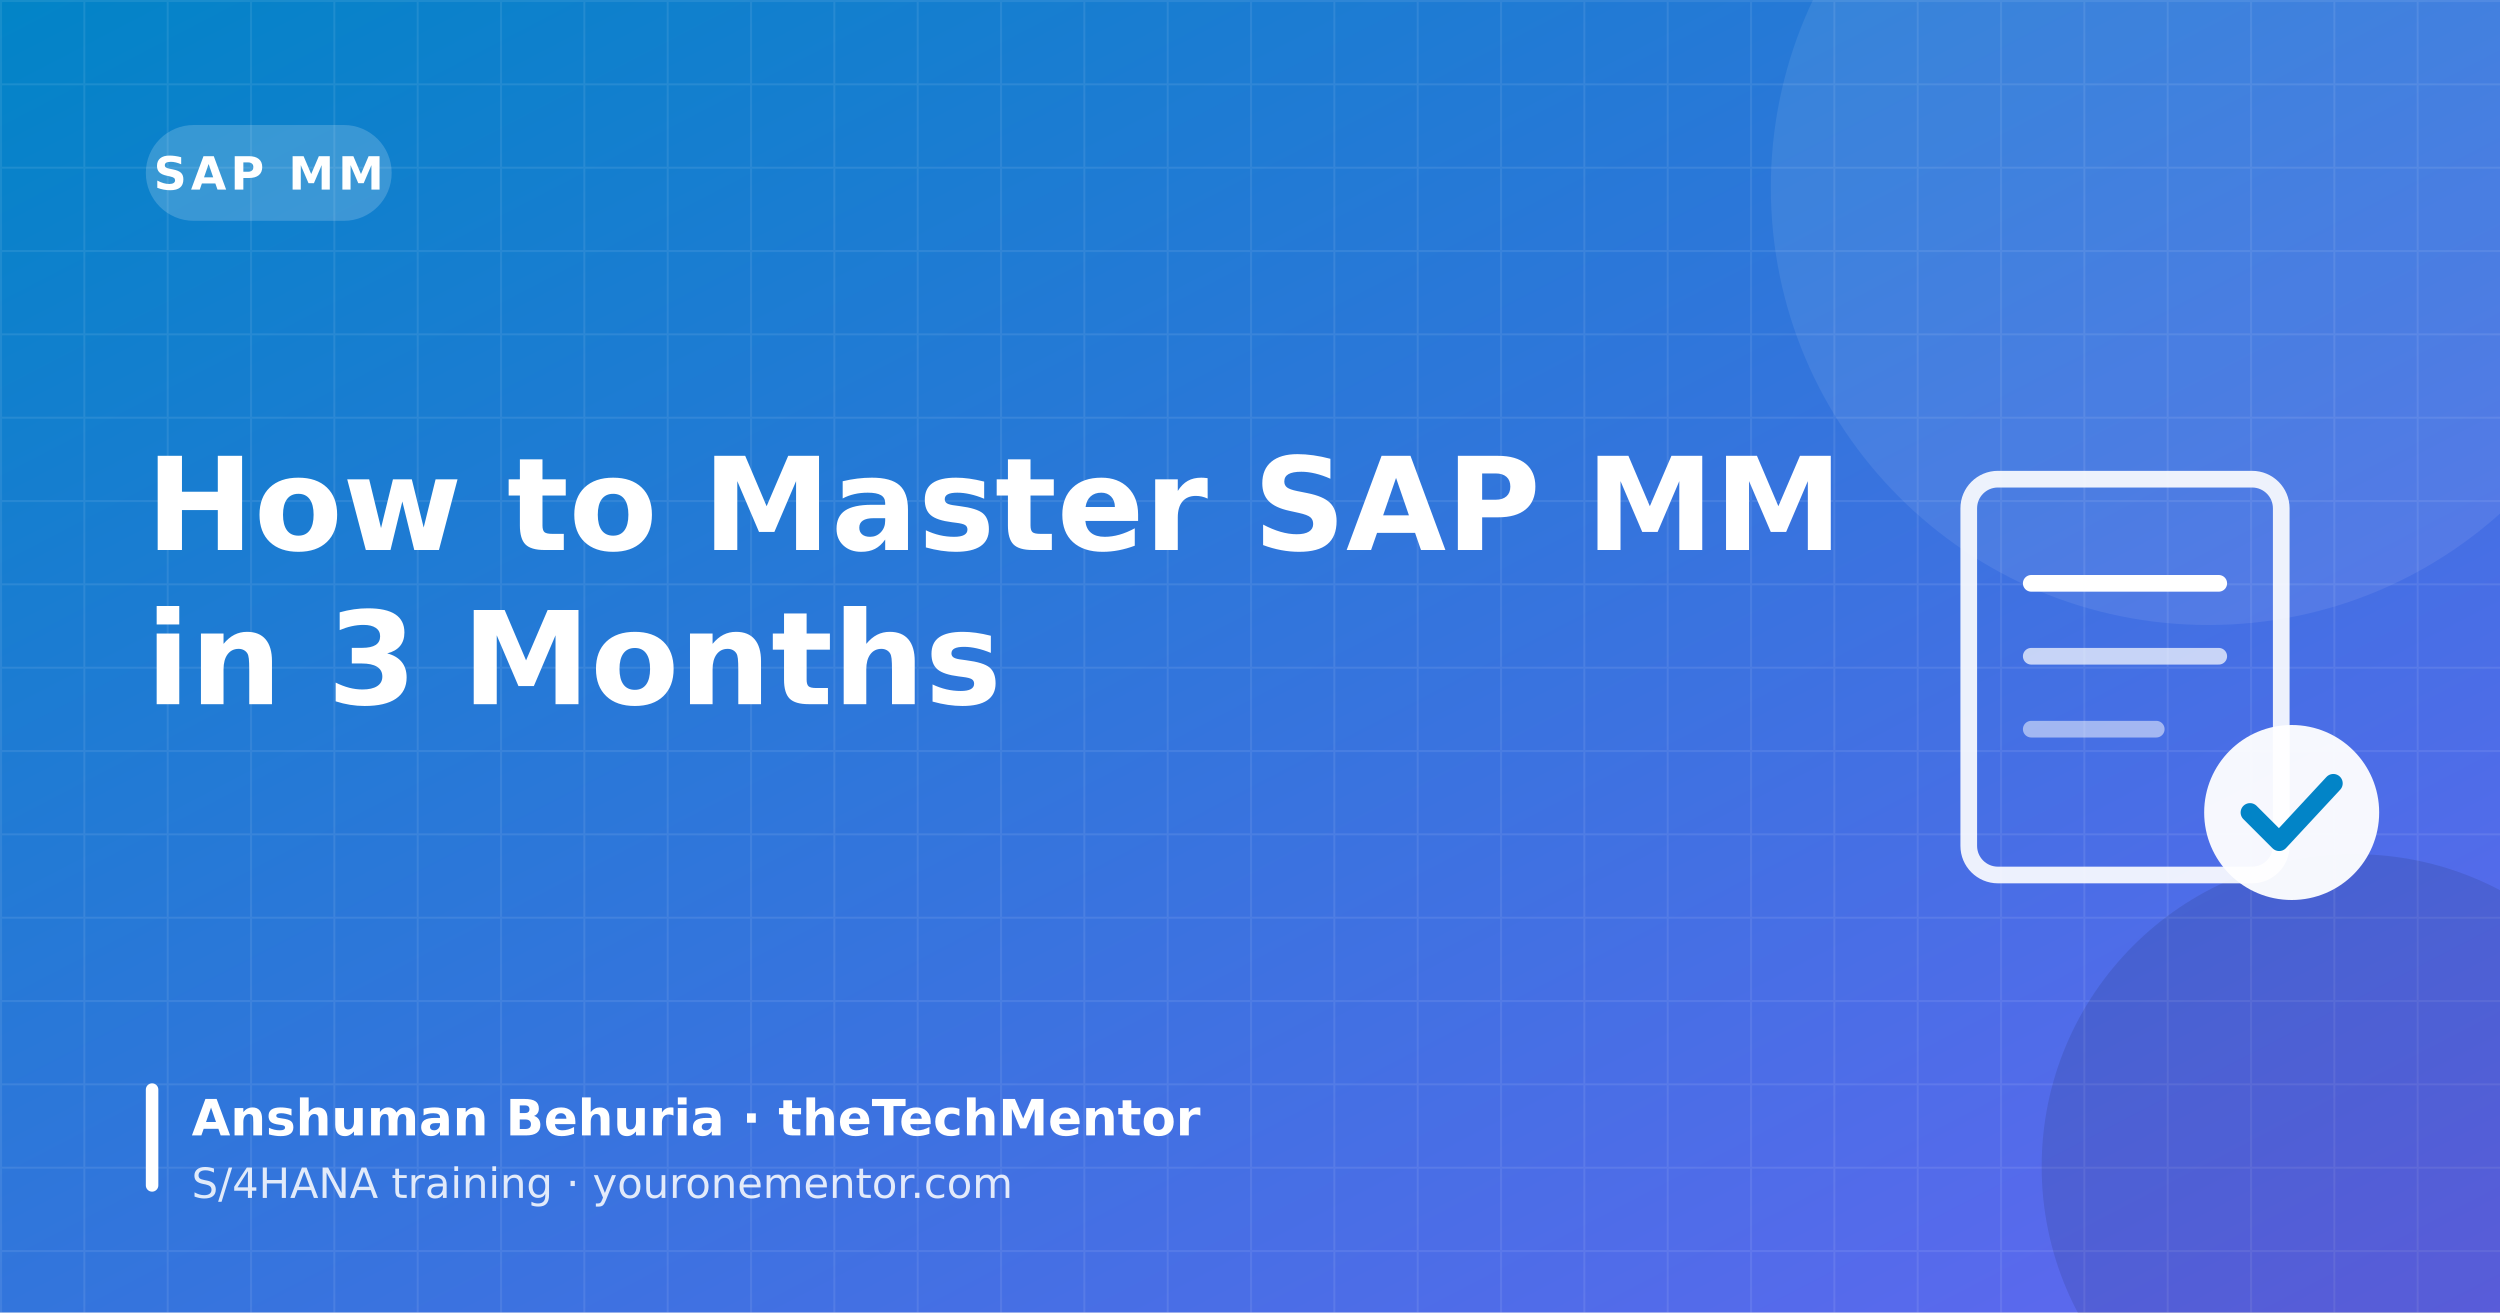
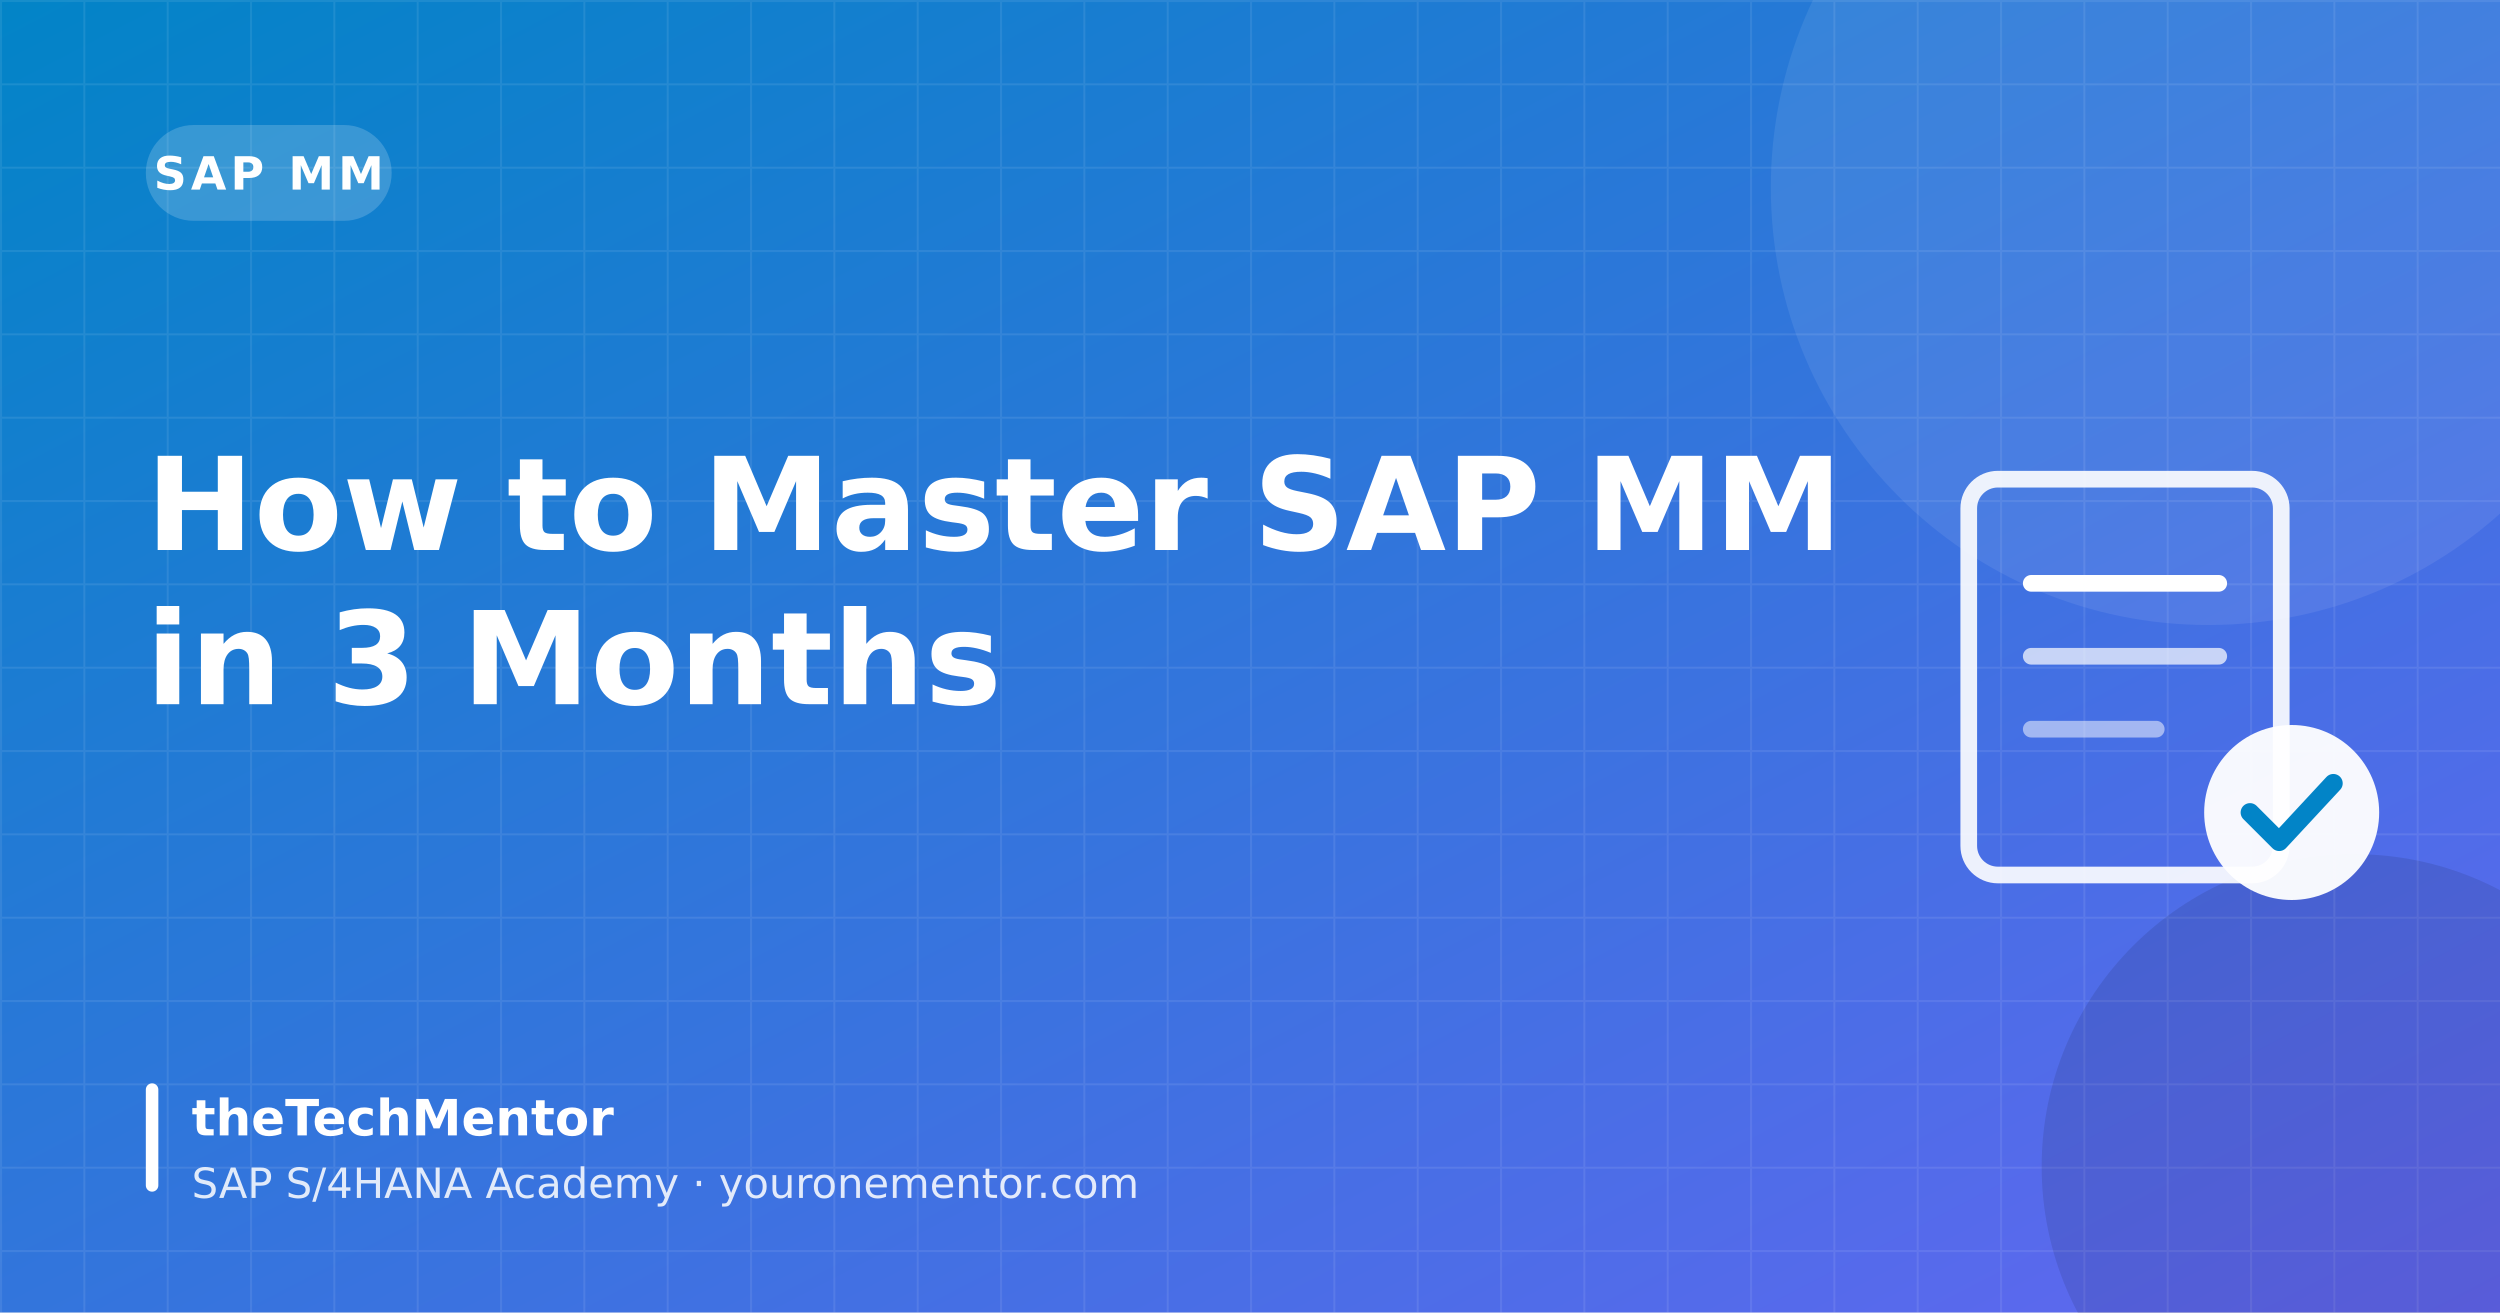
<svg xmlns="http://www.w3.org/2000/svg" width="1200" height="630" viewBox="0 0 1200 630">
  <defs>
    <linearGradient id="bg" x1="0" y1="0" x2="1" y2="1">
      <stop offset="0" stop-color="#0284c7" />
      <stop offset="1" stop-color="#6366f1" />
    </linearGradient>
    <pattern id="grid" width="40" height="40" patternUnits="userSpaceOnUse">
      <path d="M40 0 H0 V40" fill="none" stroke="#ffffff" stroke-opacity=".08" stroke-width="2" />
    </pattern>
  </defs>
  <rect width="1200" height="630" fill="url(#bg)" />
  <rect width="1200" height="630" fill="url(#grid)" />
  <circle cx="1060" cy="90" r="210" fill="#ffffff" opacity=".08" />
  <circle cx="1130" cy="560" r="150" fill="#000000" opacity=".10" />
  <rect x="70" y="60" width="118" height="46" rx="23" fill="#ffffff" opacity=".18" />
  <text x="129" y="91" font-family="DejaVu Sans, Inter, Arial, sans-serif" font-size="22" font-weight="700" fill="#ffffff" text-anchor="middle" letter-spacing="2">SAP MM</text>
  <text x="70" y="264" font-family="DejaVu Sans, Inter, Arial, sans-serif" font-size="62" font-weight="800" fill="#ffffff">How to Master SAP MM</text>
  <text x="70" y="338" font-family="DejaVu Sans, Inter, Arial, sans-serif" font-size="62" font-weight="800" fill="#ffffff">in 3 Months</text>
  <g transform="translate(905 200)">
    <rect x="40" y="30" width="150" height="190" rx="14" fill="none" stroke="#fff" stroke-width="8" opacity=".9" />
    <line x1="70" y1="80" x2="160" y2="80" stroke="#fff" stroke-width="8" stroke-linecap="round" />
    <line x1="70" y1="115" x2="160" y2="115" stroke="#fff" stroke-width="8" stroke-linecap="round" opacity=".7" />
    <line x1="70" y1="150" x2="130" y2="150" stroke="#fff" stroke-width="8" stroke-linecap="round" opacity=".5" />
    <circle cx="195" cy="190" r="42" fill="#fff" opacity=".95" />
    <path d="M175 190 l14 14 l26 -28" stroke="#0284c7" stroke-width="9" fill="none" stroke-linecap="round" stroke-linejoin="round" />
  </g>
  <rect x="70" y="520" width="6" height="52" rx="3" fill="#ffffff" />
-   <text x="92" y="545" font-family="DejaVu Sans, Inter, Arial, sans-serif" font-size="24" font-weight="700" fill="#ffffff">Anshuman Behuria · theTechMentor</text>
-   <text x="92" y="575" font-family="DejaVu Sans, Inter, Arial, sans-serif" font-size="20" fill="#ffffff" opacity=".85">S/4HANA training · youronementor.com</text>
+   <text x="92" y="545" font-family="DejaVu Sans, Inter, Arial, sans-serif" font-size="24" font-weight="700" fill="#ffffff">theTechMentor</text>
+   <text x="92" y="575" font-family="DejaVu Sans, Inter, Arial, sans-serif" font-size="20" fill="#ffffff" opacity=".85">SAP S/4HANA Academy · youronementor.com</text>
</svg>
